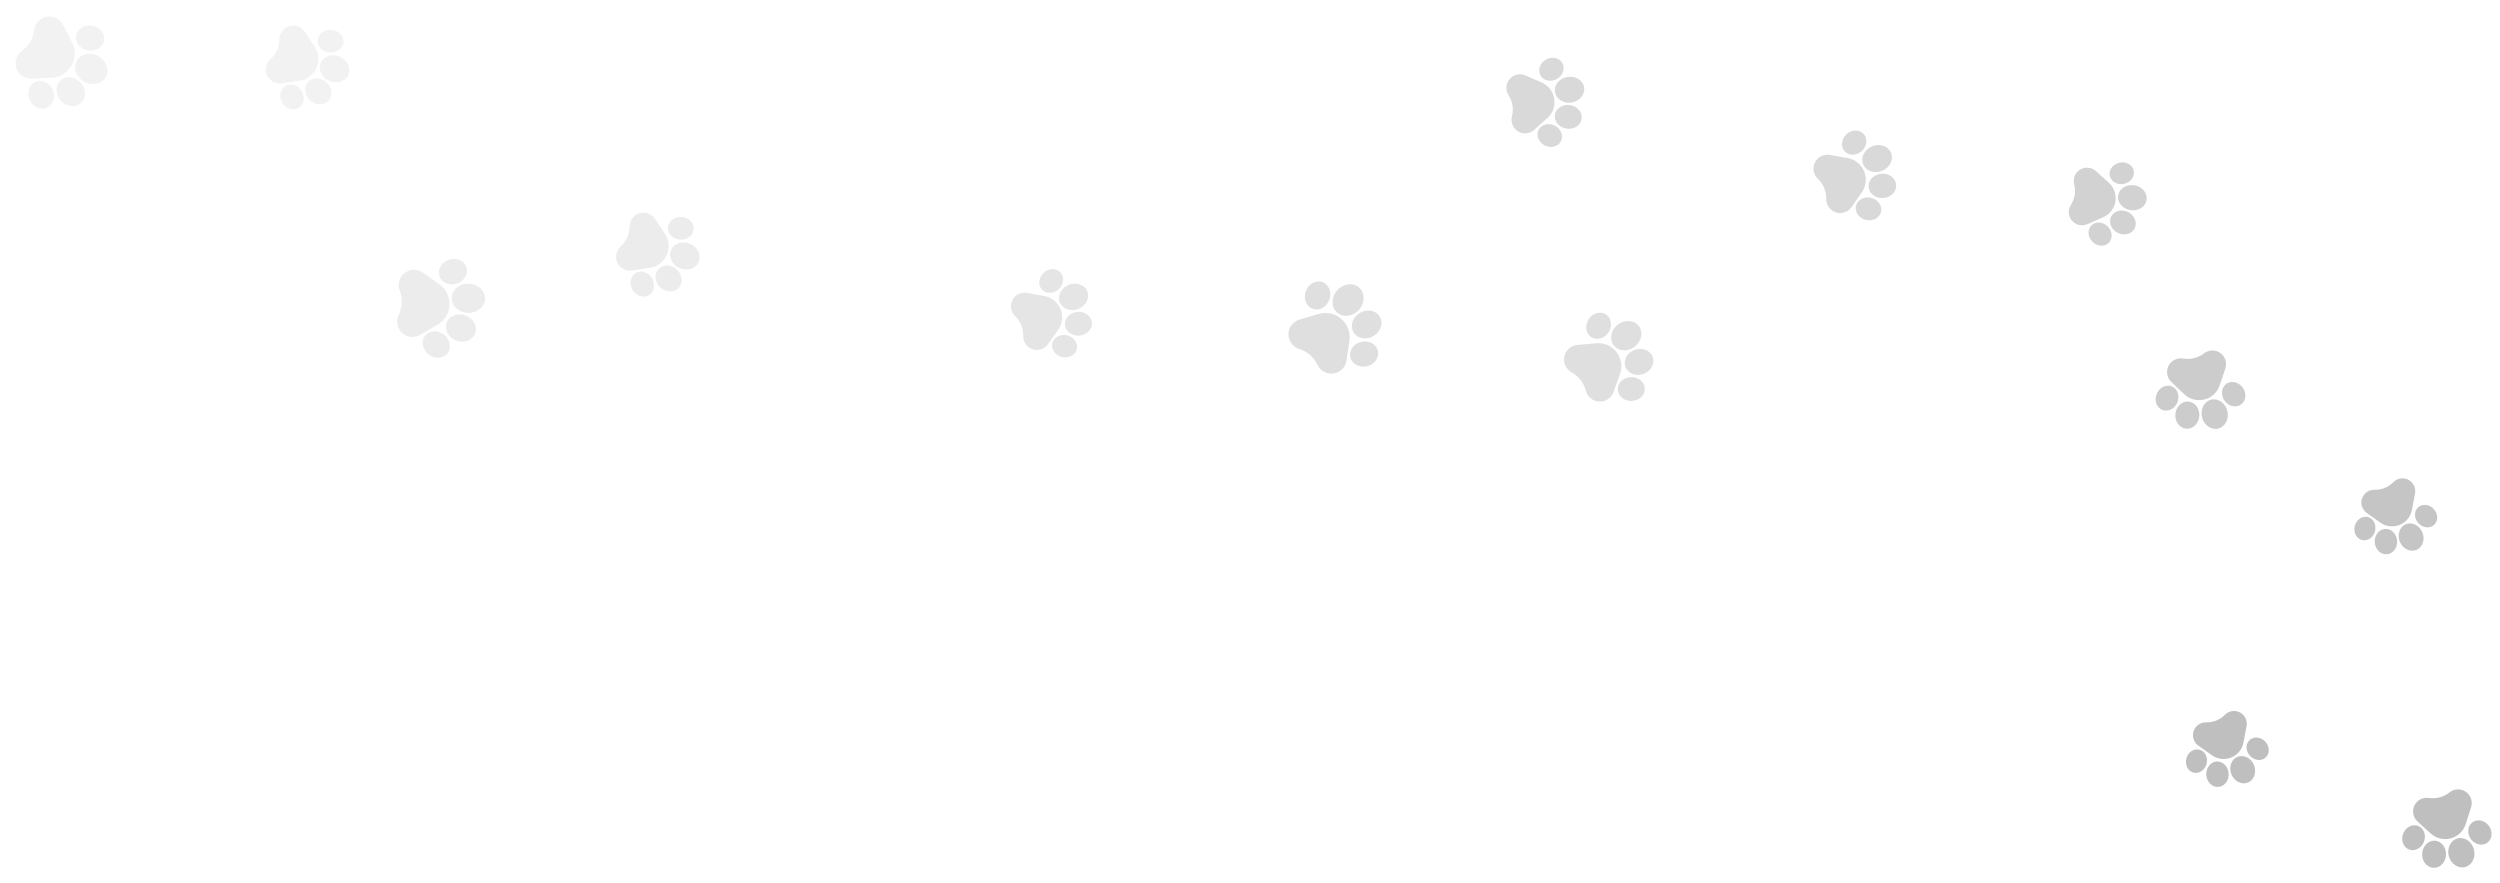
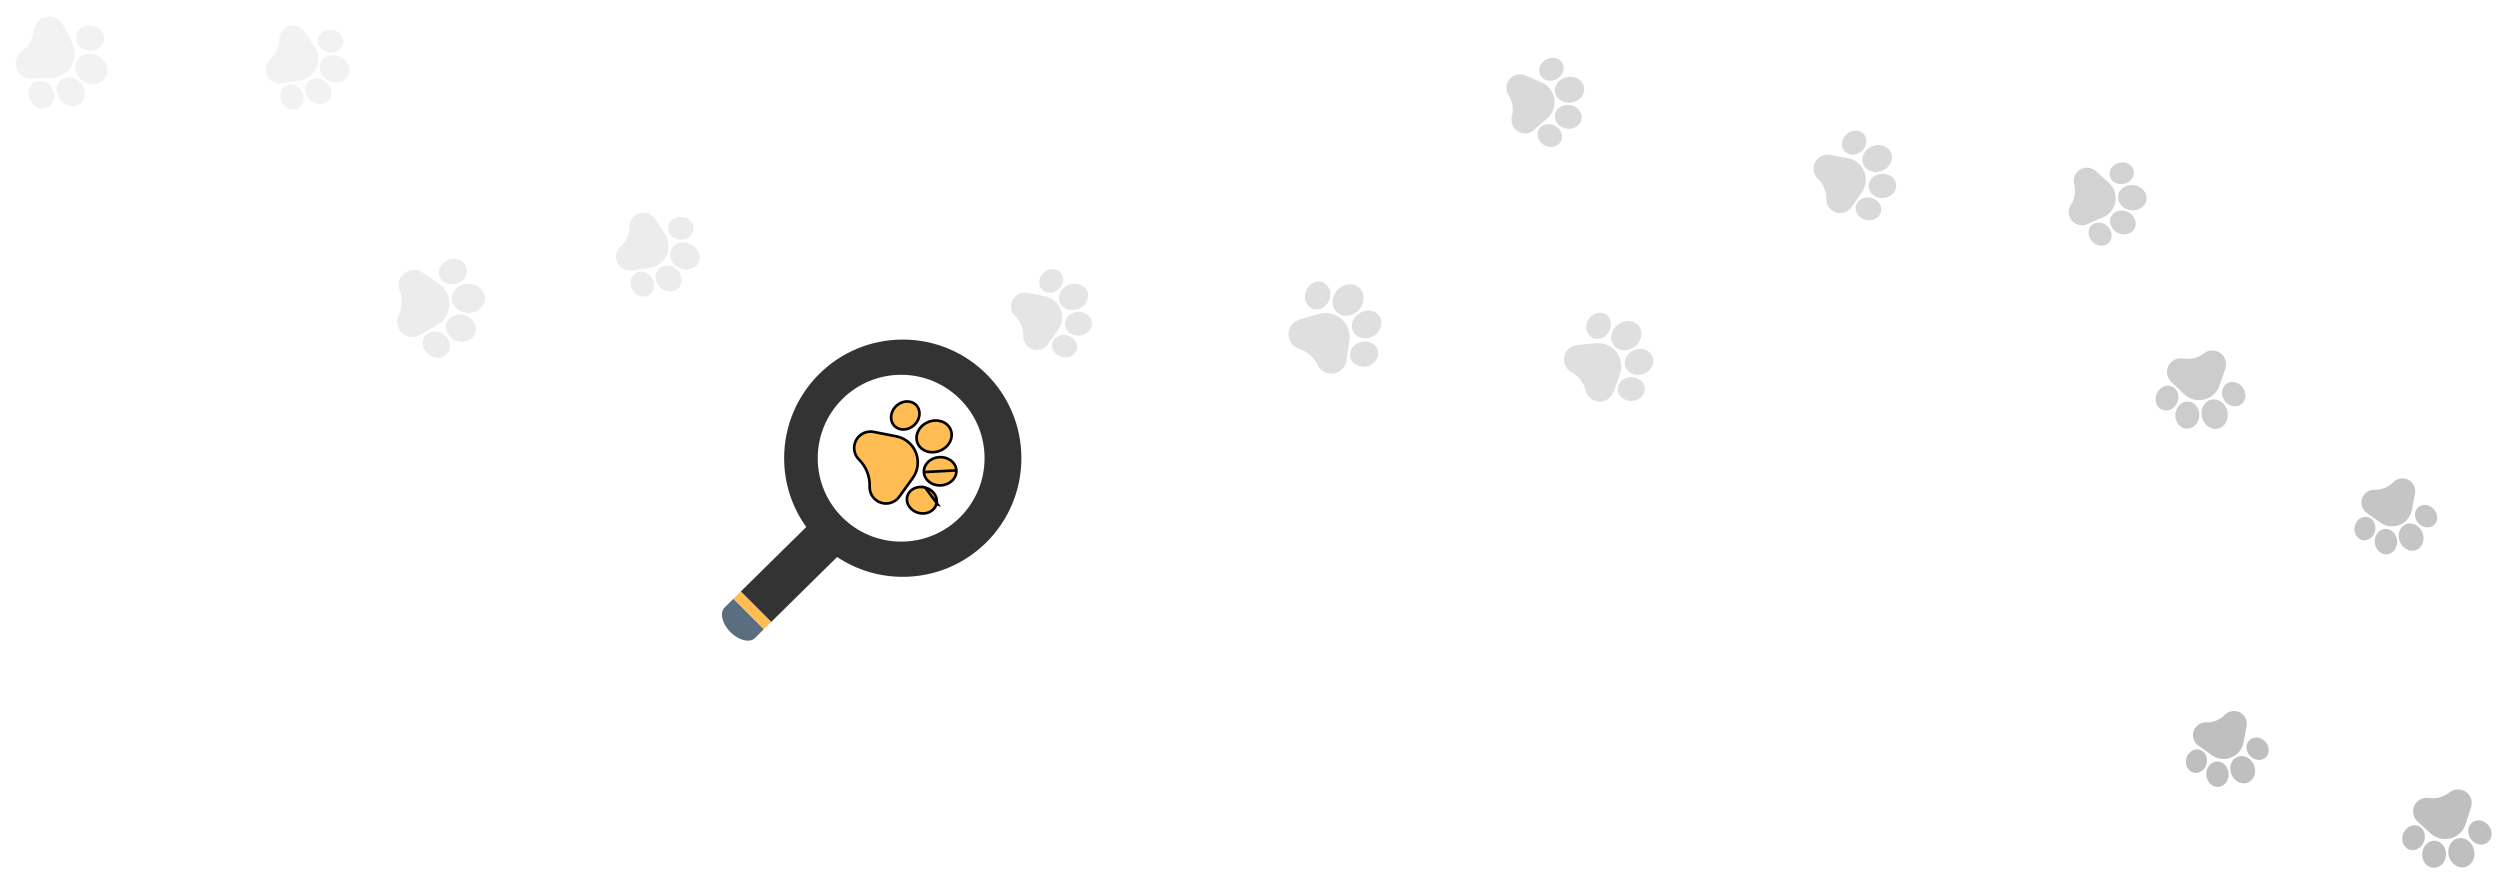
<svg xmlns="http://www.w3.org/2000/svg" width="935" height="330" fill="none">
  <g opacity=".25" fill="#000">
    <g opacity=".2">
      <path d="M112.071 30.175a8.174 8.174 0 0 0 6.274-4.762 8.172 8.172 0 0 0-.624-7.852l-3.71-5.667a5.163 5.163 0 0 0-2.554-2.03 5.159 5.159 0 0 0-3.26-.11 5.163 5.163 0 0 0-2.683 1.859 5.165 5.165 0 0 0-1.046 3.091v.075a10.21 10.21 0 0 1-3.352 7.41 5.17 5.17 0 0 0-1.61 2.838 5.161 5.161 0 0 0 .4 3.238 5.16 5.16 0 0 0 2.252 2.362 5.16 5.16 0 0 0 3.215.553l6.698-1.005ZM118.819 15.126c-.063 1.163.399 2.275 1.301 3.132.859.815 2.023 1.3 3.277 1.368 1.255.067 2.464-.292 3.405-1.01.989-.754 1.567-1.81 1.629-2.972.127-2.337-1.927-4.354-4.579-4.499-2.111-.112-3.974.998-4.707 2.636a3.77 3.77 0 0 0-.326 1.345ZM119.997 23.425c-1.116 2.492.286 5.554 3.125 6.825 2.84 1.272 6.058.28 7.174-2.213 1.116-2.491-.287-5.553-3.126-6.825-2.839-1.271-6.057-.279-7.173 2.213ZM115.237 30.663c-.299.327-.535.69-.709 1.08-.814 1.817-.285 4.18 1.445 5.767.996.913 2.245 1.441 3.516 1.488 1.331.049 2.527-.43 3.368-1.348.842-.918 1.215-2.151 1.051-3.473-.157-1.262-.792-2.46-1.788-3.373-2.101-1.926-5.189-1.989-6.883-.14ZM111.575 40.45l.001-.001c2.039-1.15 2.64-3.967 1.339-6.28-1.302-2.311-4.021-3.258-6.06-2.111a3.87 3.87 0 0 0-1.635 1.815c-.591 1.319-.532 2.992.295 4.464 1.302 2.311 4.021 3.259 6.06 2.112Z" />
    </g>
    <g opacity=".3">
      <path d="M243.071 100.175a8.174 8.174 0 0 0 6.274-4.763 8.172 8.172 0 0 0-.624-7.851l-3.71-5.667a5.164 5.164 0 0 0-2.554-2.03 5.16 5.16 0 0 0-3.26-.11 5.163 5.163 0 0 0-2.683 1.859 5.165 5.165 0 0 0-1.046 3.091v.075a10.21 10.21 0 0 1-3.352 7.41 5.176 5.176 0 0 0-1.61 2.838 5.165 5.165 0 0 0 .4 3.238 5.162 5.162 0 0 0 2.252 2.362c.992.528 2.104.72 3.215.553l6.698-1.005ZM249.819 85.126c-.063 1.163.399 2.275 1.301 3.132.859.815 2.023 1.3 3.277 1.368 1.255.067 2.464-.292 3.405-1.01.989-.754 1.567-1.81 1.629-2.972.127-2.337-1.927-4.354-4.579-4.499-2.111-.112-3.974.999-4.707 2.636a3.77 3.77 0 0 0-.326 1.345ZM250.997 93.425c-1.116 2.492.286 5.554 3.125 6.825 2.84 1.272 6.058.279 7.174-2.213 1.116-2.491-.287-5.553-3.126-6.825-2.839-1.271-6.057-.279-7.173 2.213ZM246.237 100.663c-.299.327-.535.69-.709 1.08-.814 1.817-.285 4.18 1.445 5.767.996.913 2.245 1.441 3.516 1.488 1.331.049 2.527-.43 3.368-1.348.842-.918 1.215-2.151 1.051-3.473-.157-1.262-.792-2.46-1.788-3.373-2.101-1.926-5.189-1.989-6.883-.141ZM242.575 110.449h.001c2.039-1.15 2.64-3.967 1.339-6.279-1.302-2.312-4.021-3.259-6.06-2.112a3.868 3.868 0 0 0-1.635 1.815c-.591 1.318-.532 2.992.295 4.464 1.302 2.311 4.021 3.259 6.06 2.112Z" />
    </g>
    <g opacity=".6">
      <path d="M696.338 71.877a8.175 8.175 0 0 0 .821-7.834 8.173 8.173 0 0 0-6.152-4.919l-6.671-1.173a5.161 5.161 0 0 0-3.228.472 5.16 5.16 0 0 0-2.311 2.303 5.168 5.168 0 0 0-.481 3.228 5.165 5.165 0 0 0 1.538 2.878l.055.052a10.213 10.213 0 0 1 3.108 7.515 5.185 5.185 0 0 0 3.603 5.04 5.157 5.157 0 0 0 3.262-.025 5.157 5.157 0 0 0 2.604-1.966l3.852-5.571ZM689.984 56.657c.804.843 1.931 1.267 3.173 1.195 1.182-.069 2.333-.584 3.241-1.453.907-.869 1.473-1.996 1.594-3.174.126-1.237-.248-2.381-1.052-3.222-1.617-1.69-4.494-1.575-6.414.26-1.527 1.463-1.992 3.58-1.3 5.236.176.422.429.815.758 1.158ZM696.841 61.478c1.053 2.52 4.244 3.592 7.114 2.393 2.871-1.2 4.35-4.226 3.297-6.745-1.053-2.519-4.245-3.592-7.116-2.392-2.87 1.2-4.348 4.225-3.295 6.744ZM698.86 69.903c.034.441.137.862.302 1.256.768 1.837 2.854 3.068 5.194 2.892 1.347-.1 2.587-.65 3.491-1.544.947-.938 1.416-2.137 1.323-3.379-.093-1.242-.737-2.357-1.813-3.142-1.028-.75-2.336-1.107-3.683-1.006-2.842.214-5.002 2.422-4.814 4.923ZM703.489 79.27l.001-.001c.557-2.274-1.085-4.64-3.662-5.274-2.577-.632-5.128.702-5.687 2.973a3.864 3.864 0 0 0 .204 2.435c.557 1.333 1.817 2.436 3.457 2.84 2.576.632 5.128-.701 5.687-2.973Z" />
    </g>
    <g opacity=".2">
      <path d="M19.266 29.097a9.017 9.017 0 0 0 7.446-4.48 9.016 9.016 0 0 0 .245-8.685l-3.398-6.655A5.693 5.693 0 0 0 21 6.748a5.694 5.694 0 0 0-3.563-.505 5.694 5.694 0 0 0-3.161 1.72 5.692 5.692 0 0 0-1.514 3.266l-.009.082a11.266 11.266 0 0 1-4.554 7.73 5.699 5.699 0 0 0-2.102 2.92 5.693 5.693 0 0 0 .055 3.6 5.691 5.691 0 0 0 2.19 2.856 5.693 5.693 0 0 0 3.46.988l7.465-.308ZM28.45 13.392c-.207 1.268.168 2.543 1.056 3.588.845.996 2.064 1.667 3.432 1.89 1.368.221 2.736-.029 3.854-.705 1.173-.71 1.933-1.8 2.139-3.066.415-2.548-1.598-5.004-4.49-5.476-2.302-.374-4.476.623-5.474 2.332-.255.436-.433.919-.517 1.437ZM28.759 22.633c-1.52 2.6-.345 6.125 2.618 7.855 2.964 1.732 6.61 1.024 8.13-1.576 1.52-2.6.344-6.125-2.62-7.856-2.963-1.73-6.609-1.023-8.128 1.577ZM22.68 30.007a4.452 4.452 0 0 0-.905 1.1c-1.108 1.897-.808 4.552.902 6.496.984 1.12 2.29 1.847 3.68 2.049 1.453.21 2.822-.172 3.853-1.079 1.032-.907 1.587-2.215 1.564-3.684-.023-1.403-.577-2.793-1.561-3.912-2.076-2.36-5.455-2.796-7.533-.97ZM17.506 40.306c2.373-1.02 3.366-4.038 2.213-6.728-1.155-2.69-4.024-4.05-6.396-3.035a4.27 4.27 0 0 0-2.009 1.797c-.804 1.377-.938 3.22-.205 4.931 1.155 2.69 4.024 4.051 6.397 3.035Z" />
    </g>
    <g opacity=".4">
      <path d="M395.778 123.314a8.02 8.02 0 0 0 .888-7.679 8.02 8.02 0 0 0-5.987-4.89l-6.534-1.221a5.07 5.07 0 0 0-3.172.43 5.071 5.071 0 0 0-2.292 2.236 5.064 5.064 0 0 0-.505 3.162 5.063 5.063 0 0 0 1.479 2.841l.053.051a10.025 10.025 0 0 1 2.973 7.407 5.063 5.063 0 0 0 .917 3.068 5.064 5.064 0 0 0 2.565 1.916 5.055 5.055 0 0 0 3.202.009 5.063 5.063 0 0 0 2.576-1.902l3.837-5.428ZM389.701 108.313c.781.835 1.883 1.263 3.102 1.205 1.16-.054 2.295-.549 3.195-1.392.899-.843 1.466-1.943 1.597-3.098.137-1.212-.218-2.339-.999-3.172-1.569-1.677-4.393-1.593-6.297.188-1.513 1.42-1.992 3.493-1.33 5.124.169.417.413.805.732 1.145ZM396.38 113.115c1.007 2.483 4.128 3.57 6.957 2.422 2.83-1.148 4.312-4.102 3.305-6.585-1.007-2.483-4.129-3.569-6.958-2.421-2.829 1.148-4.311 4.101-3.304 6.584ZM398.274 121.403l.001.001c.028.433.125.847.283 1.235.734 1.811 2.768 3.041 5.067 2.893 1.323-.085 2.545-.611 3.442-1.48.938-.91 1.412-2.082 1.333-3.302-.079-1.219-.699-2.321-1.747-3.102-1.001-.747-2.281-1.111-3.604-1.025-2.791.18-4.933 2.325-4.775 4.78ZM402.72 130.644v-.001c.571-2.226-1.016-4.564-3.538-5.213-2.523-.648-5.04.635-5.612 2.858a3.797 3.797 0 0 0 .175 2.391c.533 1.315 1.758 2.41 3.363 2.823 2.522.648 5.039-.635 5.612-2.858Z" />
    </g>
    <path d="M909.067 311.716a8.021 8.021 0 0 0 7.511 1.827 8.016 8.016 0 0 0 5.591-5.338l2.017-6.333a5.069 5.069 0 0 0-.036-3.202 5.058 5.058 0 0 0-1.936-2.549 5.061 5.061 0 0 0-3.076-.892 5.068 5.068 0 0 0-3.001 1.118l-.057.047a10.025 10.025 0 0 1-7.718 2.036 5.076 5.076 0 0 0-3.157.532 5.067 5.067 0 0 0-2.218 2.31 5.066 5.066 0 0 0-.403 3.177 5.062 5.062 0 0 0 1.57 2.79l4.913 4.477ZM924.703 307.534c-.925.672-1.485 1.713-1.578 2.93-.089 1.158.262 2.345.988 3.342.725.997 1.747 1.695 2.877 1.967 1.186.285 2.349.072 3.272-.6 1.857-1.351 2.121-4.164.589-6.272-1.223-1.677-3.221-2.408-4.922-1.952-.434.117-.849.31-1.226.585ZM919.115 313.57c-2.589.694-4.052 3.657-3.261 6.606.79 2.949 3.539 4.785 6.127 4.091 2.588-.693 4.05-3.657 3.26-6.606s-3.538-4.784-6.126-4.091ZM910.656 314.429a3.953 3.953 0 0 0-1.261.128c-1.888.506-3.359 2.373-3.495 4.672-.079 1.324.292 2.602 1.044 3.599.787 1.043 1.892 1.657 3.112 1.729 1.22.073 2.39-.407 3.294-1.351.864-.901 1.383-2.126 1.461-3.449.166-2.793-1.699-5.183-4.155-5.328ZM900.938 317.701l.001.001c2.138.84 4.655-.447 5.61-2.869.953-2.423-.01-5.08-2.145-5.922a3.8 3.8 0 0 0-2.395-.121c-1.37.367-2.608 1.448-3.216 2.989-.953 2.423.009 5.08 2.145 5.922Z" />
    <g opacity=".5">
      <path d="M504.682 127.438a9.019 9.019 0 0 0-3.014-8.15 9.017 9.017 0 0 0-8.488-1.859l-7.17 2.098a5.69 5.69 0 0 0-2.962 2.044 5.697 5.697 0 0 0-1.161 3.407 5.694 5.694 0 0 0 1.101 3.426 5.692 5.692 0 0 0 2.927 2.096l.079.024a11.268 11.268 0 0 1 6.746 5.915 5.696 5.696 0 0 0 2.478 2.609 5.695 5.695 0 0 0 3.547.617 5.694 5.694 0 0 0 3.214-1.619 5.701 5.701 0 0 0 1.616-3.216l1.087-7.392ZM490.963 115.489c1.208.44 2.53.309 3.723-.369 1.135-.645 2.021-1.717 2.495-3.02.473-1.302.482-2.693.026-3.917-.479-1.286-1.408-2.235-2.614-2.673-2.426-.883-5.214.637-6.217 3.39-.795 2.193-.221 4.514 1.272 5.813.381.332.822.597 1.315.776ZM500.1 116.907c2.272 1.977 5.953 1.48 8.206-1.109 2.253-2.589 2.238-6.304-.034-8.281-2.272-1.977-5.953-1.479-8.207 1.11-2.252 2.589-2.236 6.303.035 8.28ZM506.213 124.253c.248.42.557.786.912 1.095 1.657 1.442 4.321 1.641 6.55.324 1.283-.758 2.242-1.907 2.698-3.233.479-1.389.357-2.805-.342-3.988-.699-1.182-1.881-1.971-3.328-2.222-1.383-.24-2.851.046-4.134.804-2.706 1.6-3.763 4.839-2.356 7.22ZM515.367 131.256v-.001c-.56-2.521-3.34-4.058-6.198-3.427-2.858.633-4.73 3.199-4.173 5.719a4.27 4.27 0 0 0 1.391 2.308c1.203 1.046 2.988 1.521 4.807 1.121 2.857-.634 4.729-3.199 4.173-5.72Z" />
    </g>
    <g opacity=".3">
      <path d="M163.612 121.47a9.017 9.017 0 0 0 4.48-7.445 9.016 9.016 0 0 0-3.851-7.789l-6.118-4.288a5.687 5.687 0 0 0-3.446-1.036 5.692 5.692 0 0 0-3.385 1.222 5.694 5.694 0 0 0-1.988 3.001 5.688 5.688 0 0 0 .192 3.594l.031.077a11.272 11.272 0 0 1-.404 8.962 5.685 5.685 0 0 0-.489 3.566 5.688 5.688 0 0 0 1.734 3.154 5.691 5.691 0 0 0 3.272 1.499 5.697 5.697 0 0 0 3.521-.748l6.451-3.769ZM164.371 103.293c.411 1.217 1.339 2.168 2.614 2.676 1.213.484 2.604.506 3.917.062 1.312-.445 2.404-1.307 3.075-2.427.704-1.177.865-2.496.453-3.712-.826-2.445-3.755-3.672-6.53-2.736-2.21.749-3.663 2.648-3.745 4.625a4.166 4.166 0 0 0 .216 1.512ZM168.972 111.313c-.124 3.009 2.564 5.573 5.992 5.715 3.43.141 6.321-2.192 6.445-5.201.124-3.009-2.564-5.572-5.994-5.714-3.428-.142-6.319 2.191-6.443 5.2ZM167.055 120.675v.001a4.426 4.426 0 0 0-.285 1.396c-.091 2.194 1.418 4.399 3.839 5.316 1.394.529 2.889.56 4.211.087 1.383-.494 2.413-1.473 2.899-2.758.487-1.284.365-2.7-.344-3.987-.676-1.23-1.817-2.197-3.21-2.725-2.94-1.114-6.13.084-7.11 2.67ZM167.306 132.198h.001c1.618-2.012 1.082-5.143-1.196-6.981-2.28-1.835-5.453-1.694-7.073.315a4.27 4.27 0 0 0-.933 2.528c-.066 1.593.679 3.283 2.128 4.453 2.28 1.835 5.453 1.694 7.073-.315Z" />
    </g>
    <g opacity=".6">
      <path d="M578.701 44.183a7.987 7.987 0 0 0 2.58-7.251 7.984 7.984 0 0 0-4.713-6.085l-6.066-2.647a5.042 5.042 0 0 0-3.174-.294 5.044 5.044 0 0 0-2.724 1.657 5.043 5.043 0 0 0-1.198 2.954 5.041 5.041 0 0 0 .799 3.087l.04.062a9.983 9.983 0 0 1 1.226 7.852 5.045 5.045 0 0 0 .202 3.181 5.047 5.047 0 0 0 2.06 2.434 5.043 5.043 0 0 0 3.105.725 5.045 5.045 0 0 0 2.925-1.268l4.938-4.407ZM576.163 28.269c.571.984 1.544 1.646 2.74 1.863 1.138.207 2.35-.019 3.412-.635 1.061-.617 1.857-1.557 2.242-2.648.405-1.146.313-2.319-.258-3.302-1.148-1.978-3.906-2.528-6.152-1.227-1.786 1.039-2.714 2.943-2.437 4.674.07.442.22.873.453 1.275ZM581.568 34.423c.421 2.634 3.206 4.387 6.207 3.907 3.003-.48 5.102-3.014 4.681-5.648-.421-2.635-3.206-4.387-6.209-3.907-3.001.48-5.1 3.013-4.679 5.648ZM581.55 42.888a3.96 3.96 0 0 0-.002 1.262c.308 1.922 2.005 3.57 4.269 3.941 1.303.214 2.606-.023 3.67-.665 1.115-.672 1.836-1.704 2.033-2.904.197-1.201-.159-2.41-1-3.402-.804-.948-1.964-1.588-3.267-1.8-2.748-.45-5.307 1.15-5.703 3.568ZM583.795 52.848c1.052-2.032.036-4.656-2.266-5.85s-5.032-.513-6.085 1.516a3.784 3.784 0 0 0-.365 2.36c.223 1.393 1.166 2.73 2.63 3.491 2.302 1.192 5.032.512 6.086-1.517Z" />
    </g>
    <g opacity=".8">
      <path d="M816.918 147.433a8.051 8.051 0 0 0 7.501 1.978 8.05 8.05 0 0 0 5.711-5.248l2.145-6.316a5.079 5.079 0 0 0 .026-3.212 5.088 5.088 0 0 0-1.894-2.596 5.088 5.088 0 0 0-3.069-.953 5.081 5.081 0 0 0-3.032 1.064l-.059.046a10.06 10.06 0 0 1-7.781 1.895 5.069 5.069 0 0 0-3.178.473 5.076 5.076 0 0 0-2.269 2.275 5.085 5.085 0 0 0-.466 3.179 5.084 5.084 0 0 0 1.522 2.83l4.843 4.585ZM832.685 143.538c-.941.656-1.523 1.69-1.64 2.909-.111 1.16.218 2.358.927 3.372.709 1.014 1.721 1.734 2.849 2.028 1.185.309 2.355.118 3.294-.539 1.889-1.32 2.208-4.137.711-6.281-1.194-1.706-3.185-2.477-4.9-2.052a3.705 3.705 0 0 0-1.241.563ZM826.963 149.487c-2.61.646-4.135 3.59-3.399 6.564.737 2.974 3.459 4.868 6.069 4.222 2.61-.646 4.134-3.591 3.397-6.565-.736-2.974-3.458-4.867-6.067-4.221ZM818.46 150.185a3.97 3.97 0 0 0-1.268.105c-1.903.471-3.415 2.316-3.596 4.62-.104 1.327.243 2.616.979 3.63.769 1.062 1.866 1.699 3.089 1.795 1.222.096 2.405-.363 3.331-1.292.884-.887 1.428-2.107 1.532-3.433.219-2.798-1.605-5.232-4.067-5.425ZM808.648 153.282l.001.001c2.129.884 4.678-.359 5.683-2.771 1.002-2.413.088-5.097-2.039-5.982a3.808 3.808 0 0 0-2.4-.168c-1.381.342-2.644 1.403-3.284 2.938-1.002 2.412-.088 5.096 2.039 5.982Z" />
    </g>
    <g opacity=".5">
      <path d="M605.879 139.847a8.583 8.583 0 0 0-1.312-8.166 8.58 8.58 0 0 0-7.584-3.302l-7.084.637a5.412 5.412 0 0 0-3.143 1.362 5.42 5.42 0 0 0-1.712 2.967 5.43 5.43 0 0 0 .396 3.404 5.419 5.419 0 0 0 2.347 2.497l.07.037a10.722 10.722 0 0 1 5.208 6.768 5.44 5.44 0 0 0 1.834 2.894 5.424 5.424 0 0 0 3.198 1.23 5.412 5.412 0 0 0 3.301-.919 5.424 5.424 0 0 0 2.102-2.706l2.379-6.703ZM595.271 126.158c1.046.633 2.305.755 3.544.342 1.18-.393 2.205-1.231 2.888-2.36.682-1.129.947-2.427.747-3.654-.211-1.288-.903-2.347-1.949-2.978-2.102-1.272-4.987-.367-6.431 2.019-1.148 1.901-1.039 4.175.115 5.664.295.38.658.709 1.086.967ZM603.542 129.168c1.757 2.265 5.287 2.48 7.868.478 2.582-2.003 3.253-5.475 1.495-7.741-1.757-2.265-5.286-2.479-7.868-.476-2.581 2.002-3.252 5.473-1.495 7.739ZM607.896 137.155v.001c.154.438.375.836.65 1.19 1.281 1.653 3.732 2.33 6.057 1.511 1.338-.471 2.445-1.367 3.116-2.522.703-1.209.851-2.554.417-3.787-.435-1.233-1.394-2.188-2.699-2.69-1.247-.478-2.671-.482-4.009-.01-2.822.994-4.407 3.824-3.532 6.307ZM615.153 145.384v-.001c-.058-2.457-2.37-4.406-5.156-4.344-2.785.065-5.007 2.116-4.952 4.571.02.896.34 1.725.874 2.413.93 1.199 2.509 1.972 4.282 1.933 2.785-.065 5.007-2.115 4.952-4.572Z" />
    </g>
    <g opacity=".7">
      <path d="M786.568 81.265a7.788 7.788 0 0 0 4.593-5.935 7.788 7.788 0 0 0-2.519-7.069l-4.816-4.294a4.916 4.916 0 0 0-2.852-1.236 4.917 4.917 0 0 0-3.026.707 4.915 4.915 0 0 0-2.008 2.374 4.918 4.918 0 0 0-.197 3.103l.019.069a9.732 9.732 0 0 1-1.249 7.647 4.917 4.917 0 0 0-.779 3.009 4.918 4.918 0 0 0 1.17 2.88 4.914 4.914 0 0 0 2.656 1.615 4.916 4.916 0 0 0 3.095-.287l5.913-2.583ZM789.05 65.75c.23 1.085.93 1.994 1.972 2.558.992.537 2.183.696 3.354.448 1.17-.25 2.194-.879 2.882-1.772.723-.939.994-2.054.763-3.138-.462-2.18-2.851-3.528-5.326-3.004-1.971.42-3.409 1.901-3.678 3.59-.069.43-.061.874.033 1.318ZM792.189 73.093c-.41 2.568 1.638 5.038 4.564 5.505 2.927.467 5.642-1.243 6.052-3.812.41-2.569-1.639-5.038-4.566-5.505-2.926-.467-5.641 1.243-6.05 3.812ZM789.601 80.93a3.85 3.85 0 0 0-.385 1.169c-.299 1.873.774 3.916 2.758 4.947 1.142.594 2.422.77 3.603.499 1.236-.285 2.218-1.021 2.765-2.074.547-1.053.584-2.28.106-3.455-.456-1.123-1.337-2.067-2.479-2.66-2.41-1.252-5.266-.546-6.368 1.574ZM788.656 90.84l.001-.001c1.591-1.563 1.446-4.303-.323-6.108-1.771-1.804-4.506-2.003-6.098-.443a3.683 3.683 0 0 0-1.055 2.075c-.217 1.36.251 2.885 1.377 4.034 1.77 1.804 4.506 2.002 6.098.442Z" />
    </g>
    <g opacity=".9">
      <path d="M890.254 195.462a7.527 7.527 0 0 0 7.203.849 7.526 7.526 0 0 0 4.6-5.607l1.159-6.127a4.753 4.753 0 0 0-.397-2.978 4.748 4.748 0 0 0-2.093-2.154 4.756 4.756 0 0 0-2.966-.481 4.75 4.75 0 0 0-2.668 1.382l-.048.05a9.402 9.402 0 0 1-6.955 2.773 4.756 4.756 0 0 0-2.88.855 4.742 4.742 0 0 0-1.803 2.403 4.75 4.75 0 0 0-.015 3.004c.32.984.935 1.821 1.779 2.42l5.084 3.611ZM904.34 189.791c-.784.731-1.188 1.764-1.136 2.908.049 1.089.51 2.155 1.299 3.001.789.845 1.82 1.379 2.903 1.504 1.138.131 2.196-.199 2.979-.93 1.576-1.469 1.503-4.119-.164-5.908-1.329-1.423-3.273-1.876-4.805-1.259a3.49 3.49 0 0 0-1.076.684ZM899.822 196.048c-2.332.94-3.357 3.866-2.287 6.522 1.072 2.657 3.84 4.054 6.171 3.114 2.332-.94 3.357-3.866 2.286-6.523-1.071-2.656-3.839-4.053-6.17-3.113ZM892.042 197.808a3.722 3.722 0 0 0-1.16.263c-1.7.686-2.858 2.591-2.724 4.748.077 1.242.568 2.39 1.381 3.232.852.883 1.951 1.329 3.095 1.258 1.144-.072 2.179-.651 2.915-1.633.702-.937 1.046-2.137.968-3.378-.163-2.619-2.171-4.633-4.475-4.49ZM883.364 201.96h.001c2.087.54 4.284-.944 4.898-3.309.612-2.365-.586-4.73-2.67-5.271a3.565 3.565 0 0 0-2.244.159c-1.234.498-2.264 1.645-2.656 3.15-.612 2.364.586 4.729 2.671 5.271Z" />
    </g>
    <path d="M827.254 282.462a7.527 7.527 0 0 0 7.203.849 7.526 7.526 0 0 0 4.6-5.607l1.159-6.127a4.753 4.753 0 0 0-.397-2.978 4.748 4.748 0 0 0-2.093-2.154 4.756 4.756 0 0 0-2.966-.481 4.75 4.75 0 0 0-2.668 1.382l-.048.05a9.402 9.402 0 0 1-6.955 2.773 4.756 4.756 0 0 0-2.88.855 4.742 4.742 0 0 0-1.803 2.403 4.75 4.75 0 0 0-.015 3.004c.32.984.935 1.821 1.779 2.42l5.084 3.611ZM841.34 276.791c-.784.731-1.188 1.764-1.136 2.908.049 1.089.51 2.155 1.299 3.001.789.845 1.82 1.379 2.903 1.504 1.138.131 2.196-.199 2.979-.93 1.576-1.469 1.503-4.119-.164-5.908-1.329-1.423-3.273-1.876-4.805-1.259a3.49 3.49 0 0 0-1.076.684ZM836.822 283.048c-2.332.94-3.357 3.866-2.287 6.522 1.072 2.657 3.84 4.054 6.171 3.114 2.332-.94 3.357-3.866 2.286-6.523-1.071-2.657-3.839-4.053-6.17-3.113ZM829.042 284.808a3.722 3.722 0 0 0-1.16.263c-1.7.686-2.858 2.591-2.724 4.748.077 1.242.568 2.39 1.381 3.232.852.883 1.951 1.329 3.095 1.258 1.144-.072 2.179-.651 2.915-1.633.702-.937 1.046-2.137.968-3.378-.163-2.619-2.171-4.633-4.475-4.49ZM820.364 288.96h.001c2.087.54 4.284-.944 4.898-3.309.612-2.365-.586-4.73-2.67-5.271a3.565 3.565 0 0 0-2.244.159c-1.234.498-2.264 1.645-2.656 3.15-.612 2.364.586 4.729 2.671 5.271Z" />
  </g>
+   <path d="M335.213 163.191a9.91 9.91 0 0 1 7.34 6.11 9.909 9.909 0 0 1-1.184 9.476l.405.293-.405-.293-5.043 6.996v.001a6.08 6.08 0 0 1-3.111 2.252 6.071 6.071 0 0 1-3.84-.045 6.072 6.072 0 0 1-3.056-2.327 6.067 6.067 0 0 1-1.066-3.69 13.504 13.504 0 0 0-3.914-10.017l-.003-.004-.068-.066v-.001a6.072 6.072 0 0 1-1.743-3.422 6.082 6.082 0 0 1 .641-3.787 6.074 6.074 0 0 1 2.774-2.657l-.215-.451.215.451a6.074 6.074 0 0 1 3.81-.48l8.463 1.661ZM334.436 159.196a4.339 4.339 0 0 1-.839-1.34c-.754-1.91-.186-4.38 1.661-6.081 2.332-2.142 5.675-2.147 7.465-.199v.001c.897.974 1.306 2.291 1.13 3.729-.168 1.371-.856 2.684-1.951 3.692-1.096 1.008-2.463 1.585-3.843 1.637-1.447.055-2.726-.463-3.623-1.439ZM351.491 168.604c-3.486 1.377-7.195-.022-8.349-2.944-1.154-2.921.598-6.477 4.084-7.854 3.487-1.377 7.196.022 8.35 2.943 1.154 2.921-.598 6.478-4.085 7.855ZM345.533 176.564l.002.028c.028.509.138.995.318 1.451.843 2.132 3.249 3.653 6.047 3.498h.001c1.607-.089 3.084-.712 4.166-1.742 1.131-1.076 1.693-2.452 1.614-3.878m-12.148.643 12.148-.643m-12.148.643c-.139-2.843 2.384-5.402 5.783-5.59 1.607-.089 3.144.367 4.333 1.271 1.242.945 1.953 2.251 2.032 3.676m-12.148.643 12.648-.67-.5.027m-1.73-4.073-.003.003.003-.003ZM350.693 188.662l-.008-.004-.474-.126c.681-2.559-1.119-5.378-4.175-6.194l4.657 6.324Zm0 0-.483-.129c-.683 2.556-3.647 4.102-6.704 3.288-1.932-.517-3.379-1.848-3.993-3.404a4.427 4.427 0 0 1-.181-2.792c.683-2.555 3.647-4.102 6.704-3.287l4.657 6.324Z" fill="#FFBD54" stroke="#000" />
+   <path d="m273.819 224.404.47-.472 11.387 11.385-.277.275-3.02 3.015c-1.934 1.939-6.052.959-9.198-2.183-3.144-3.148-4.123-7.264-2.188-9.198l2.821-2.822h.005Z" fill="#5A6E7F" />
+   <path d="m277.076 221.194 11.386 11.378-2.786 2.745-11.386-11.385.325-.325.009.005 2.452-2.418Z" fill="#FFBD54" />
+   <path d="M337.636 127C362.138 127 382 146.867 382 171.371c0 24.503-19.862 44.366-44.364 44.366a44.14 44.14 0 0 1-24.553-7.418l-24.621 24.253-11.386-11.378 24.46-24.092c-5.187-7.26-8.271-16.129-8.271-25.731 0-24.504 19.862-44.371 44.371-44.371Zm-.607 75.567c17.227 0 31.197-13.965 31.197-31.196 0-17.232-13.97-31.197-31.197-31.197-17.231 0-31.198 13.965-31.198 31.197 0 17.231 13.967 31.196 31.198 31.196Z" fill="#333" />
</svg>
